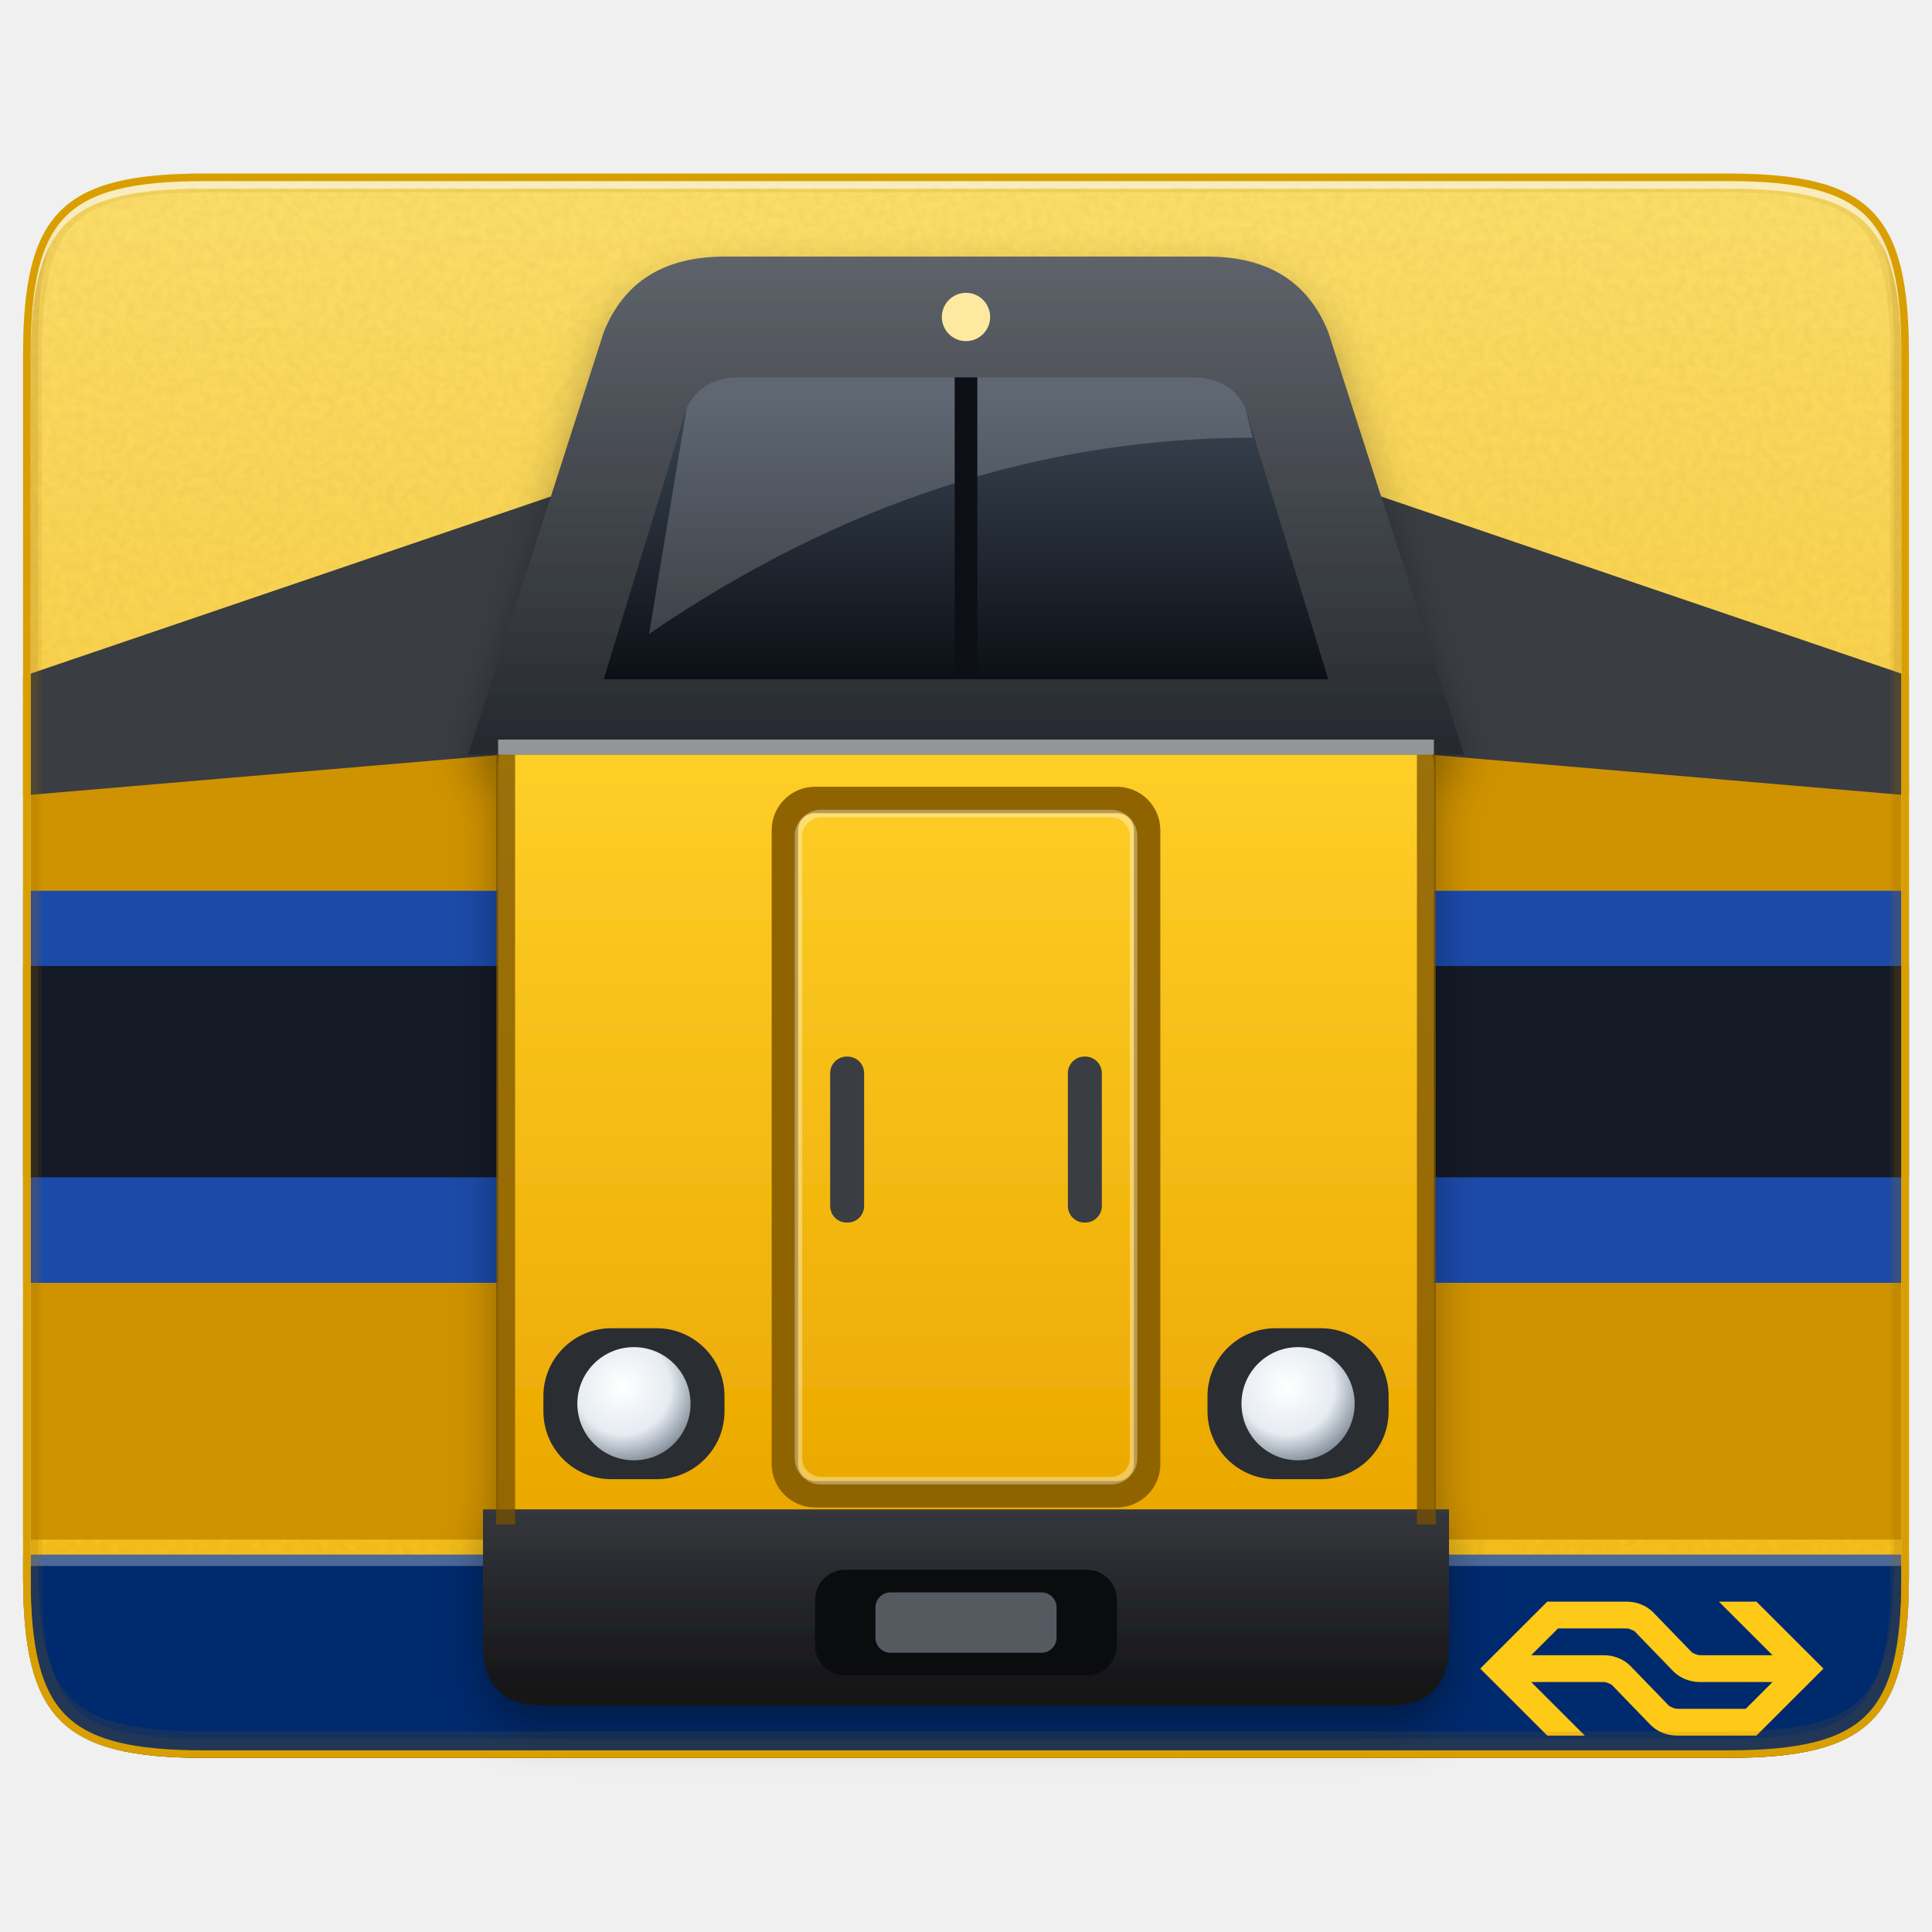
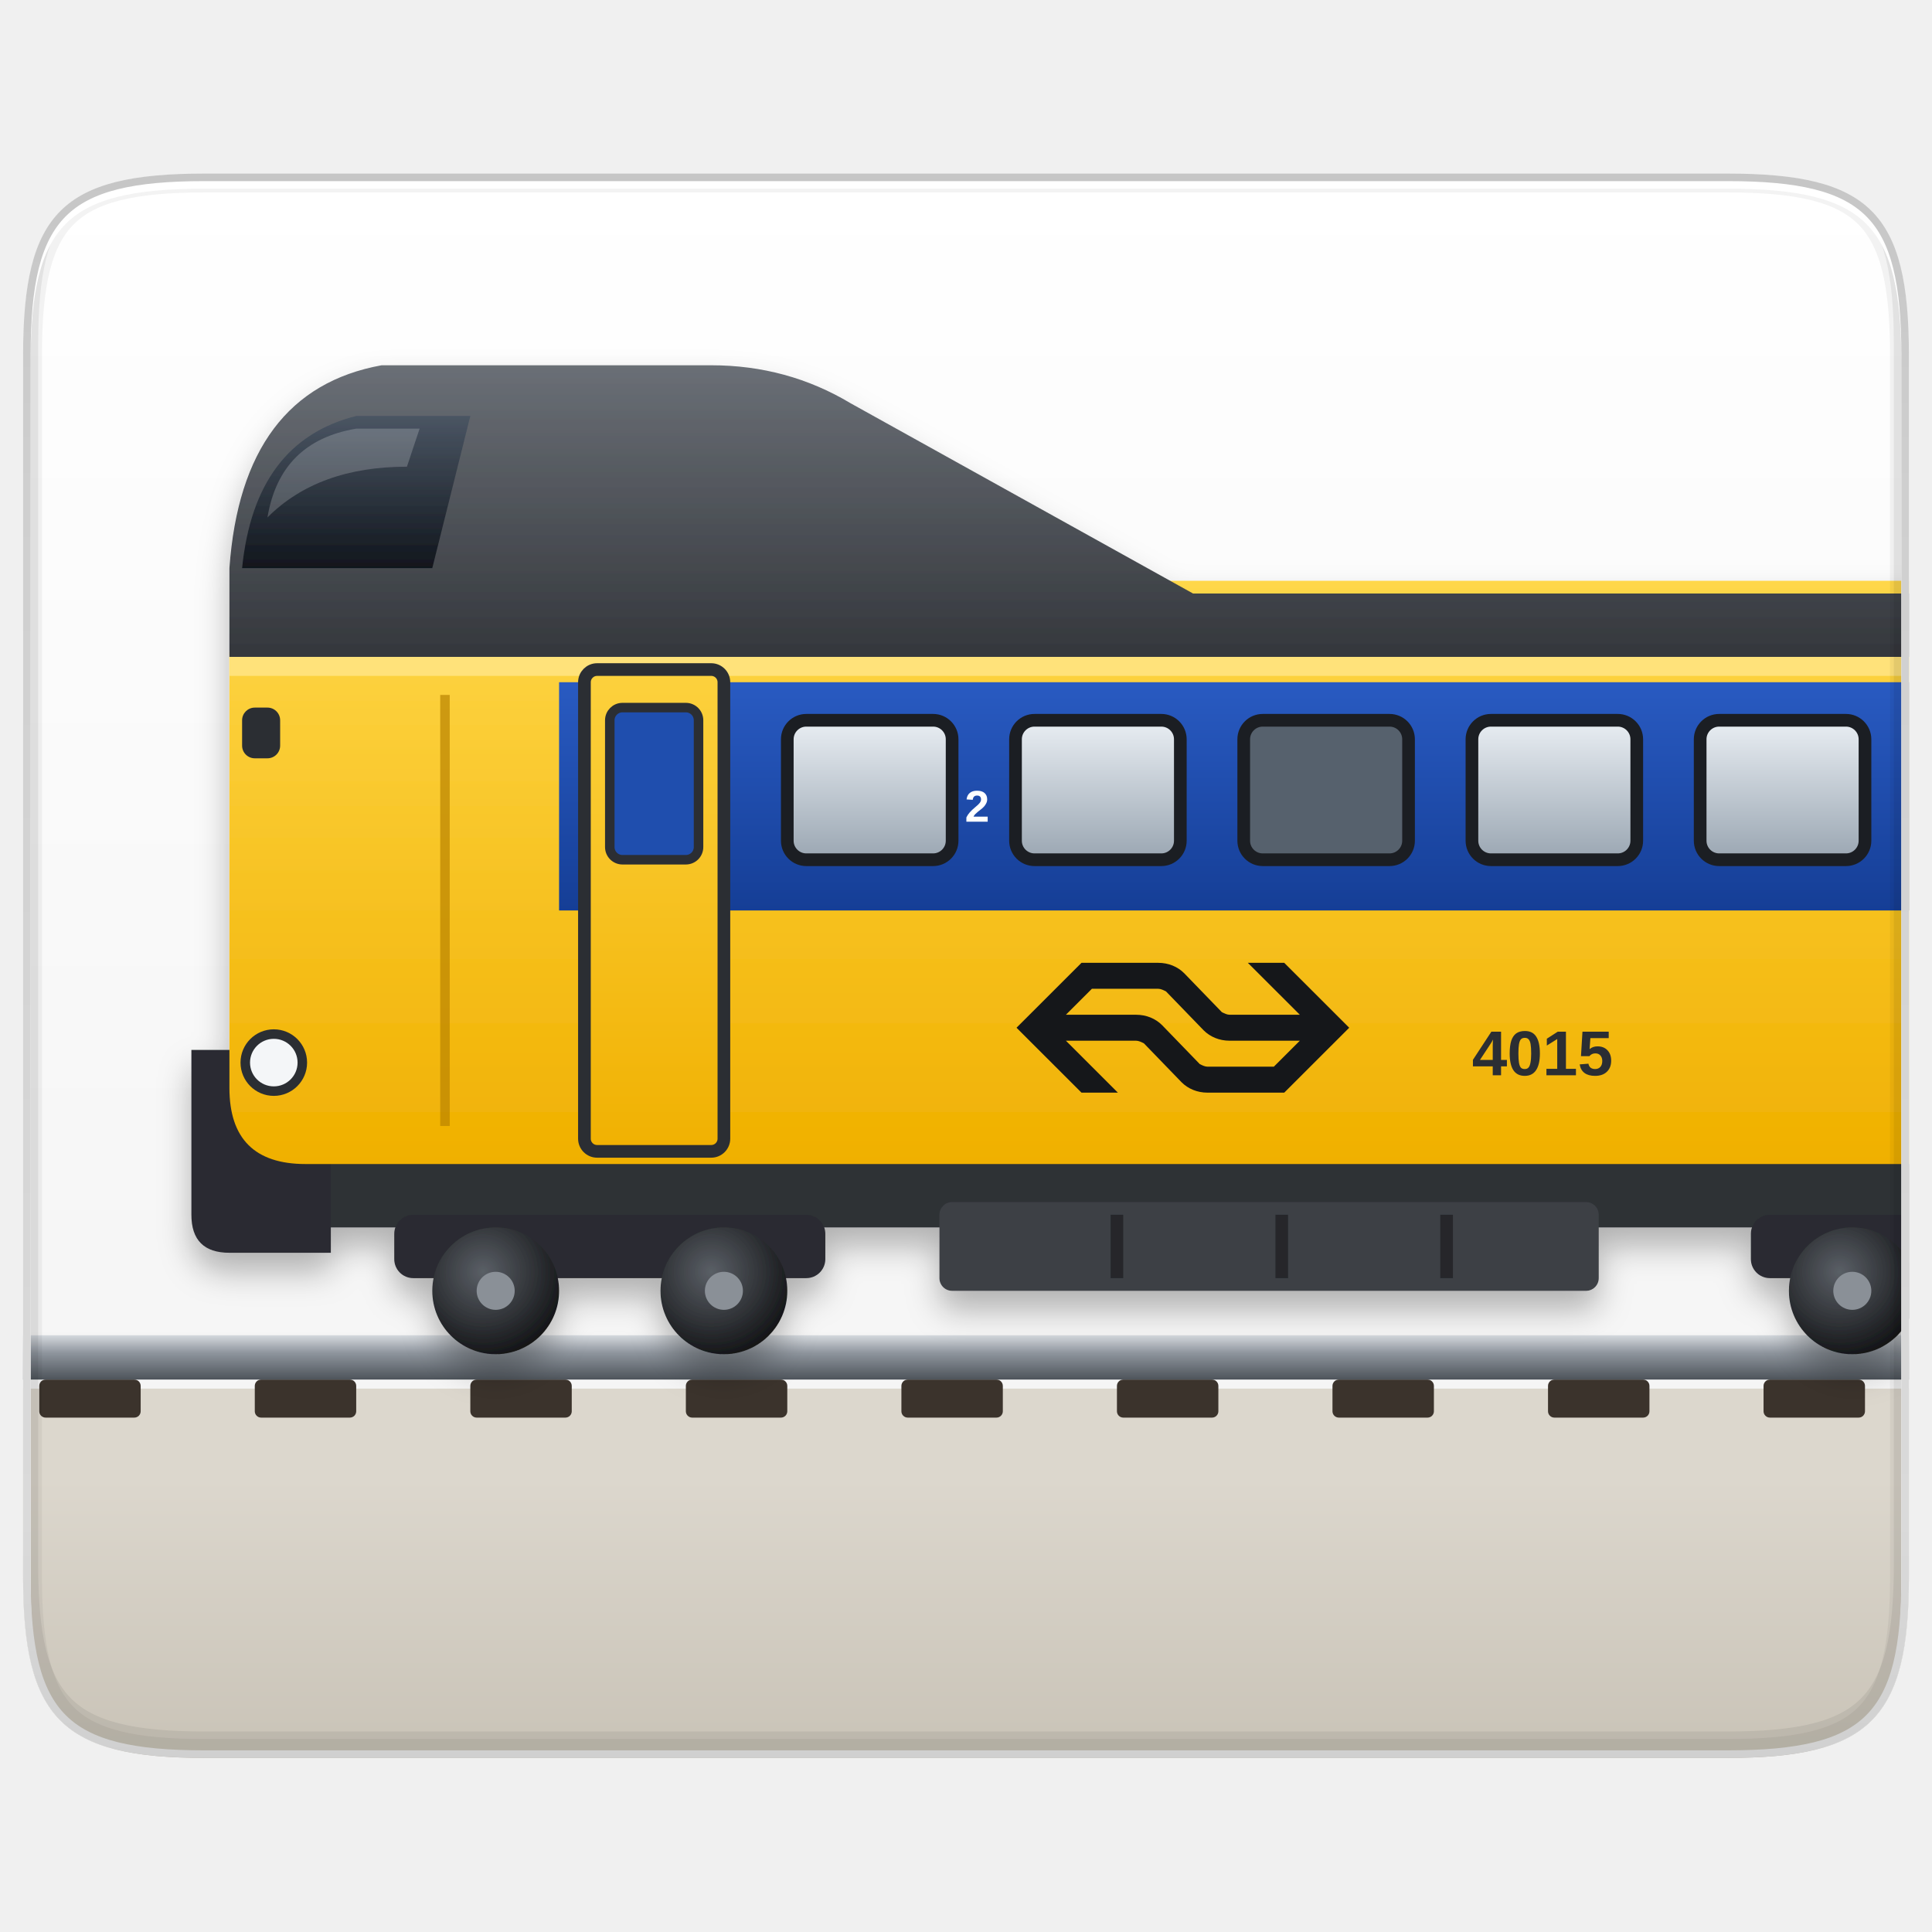
<svg xmlns="http://www.w3.org/2000/svg" width="256" height="256" viewBox="0 0 256 256">
  <defs>
    <path id="t" d="M27.06 23H228.94C247.74 23 252.94 28.2 252.94 47V208.93C252.94 227.73 247.74 232.93 228.94 232.93H27.06C8.26 232.93 3.06 227.73 3.06 208.93V47C3.06 28.2 8.26 23 27.06 23Z" />
    <clipPath id="tc">
      <use href="#t" />
    </clipPath>
-     <linearGradient id="tf" x1="0" y1="23" x2="0" y2="233" gradientUnits="userSpaceOnUse">
-       <stop offset="0" stop-color="#FFE06A" />
-       <stop offset="1" stop-color="#F7BC10" />
+     <linearGradient id="tileFill" x1="0" y1="23" x2="0" y2="233" gradientUnits="userSpaceOnUse">
+       <stop offset="0" stop-color="#FFFFFF" />
+       <stop offset="1" stop-color="#F2F2F2" />
    </linearGradient>
-     <linearGradient id="face" x1="0" y1="96" x2="0" y2="200" gradientUnits="userSpaceOnUse">
-       <stop offset="0" stop-color="#FFD02A" />
-       <stop offset="1" stop-color="#EBA800" />
+     <linearGradient id="tileRim" x1="0" y1="23" x2="0" y2="233" gradientUnits="userSpaceOnUse">
+       <stop offset="0" stop-color="#C6C6C6" />
+       <stop offset="0.2" stop-color="#CFCFCF" />
+       <stop offset="0.85" stop-color="#DADADA" />
+       <stop offset="1" stop-color="#D0D0D0" />
    </linearGradient>
-     <linearGradient id="roof" x1="0" y1="34" x2="0" y2="98" gradientUnits="userSpaceOnUse">
-       <stop offset="0" stop-color="#5E636A" />
-       <stop offset="1" stop-color="#272A2F" />
+     <linearGradient id="ground" x1="0" y1="196" x2="0" y2="233" gradientUnits="userSpaceOnUse">
+       <stop offset="0" stop-color="#DCD7CD" />
+       <stop offset="1" stop-color="#C9C3B7" />
    </linearGradient>
-     <linearGradient id="glass" x1="0" y1="52" x2="0" y2="90" gradientUnits="userSpaceOnUse">
-       <stop offset="0" stop-color="#3C4654" />
-       <stop offset="1" stop-color="#0C1016" />
+     <linearGradient id="yel" x1="0" y1="92" x2="0" y2="186" gradientUnits="userSpaceOnUse">
+       <stop offset="0" stop-color="#FFD84A" />
+       <stop offset="1" stop-color="#F0B000" />
    </linearGradient>
-     <linearGradient id="skirt" x1="0" y1="196" x2="0" y2="224" gradientUnits="userSpaceOnUse">
-       <stop offset="0" stop-color="#3A3D42" />
-       <stop offset="1" stop-color="#141518" />
+     <linearGradient id="roof" x1="0" y1="60" x2="0" y2="106" gradientUnits="userSpaceOnUse">
+       <stop offset="0" stop-color="#6A6F76" />
+       <stop offset="1" stop-color="#34373C" />
    </linearGradient>
-     <radialGradient id="lamp" cx=".4" cy=".35" r=".7">
-       <stop offset="0" stop-color="#FFFFFF" />
-       <stop offset=".6" stop-color="#E6ECF2" />
-       <stop offset="1" stop-color="#7D8894" />
+     <linearGradient id="blue" x1="0" y1="108" x2="0" y2="146" gradientUnits="userSpaceOnUse">
+       <stop offset="0" stop-color="#2A5CC4" />
+       <stop offset="1" stop-color="#153E96" />
+     </linearGradient>
+     <linearGradient id="win" x1="0" y1="0" x2="0" y2="1">
+       <stop offset="0" stop-color="#E9EEF3" />
+       <stop offset="1" stop-color="#9AA6B2" />
+     </linearGradient>
+     <linearGradient id="glass" x1="0" y1="0" x2="0" y2="1">
+       <stop offset="0" stop-color="#4A5563" />
+       <stop offset="1" stop-color="#11161D" />
+     </linearGradient>
+     <linearGradient id="rail" x1="0" y1="0" x2="0" y2="1">
+       <stop offset="0" stop-color="#D5D9DE" />
+       <stop offset=".4" stop-color="#8E959D" />
+       <stop offset="1" stop-color="#4E545B" />
+     </linearGradient>
+     <radialGradient id="wheel" cx=".4" cy=".35" r=".7">
+       <stop offset="0" stop-color="#5A5F66" />
+       <stop offset="1" stop-color="#111214" />
    </radialGradient>
-     <filter id="noise" x="0" y="0" width="100%" height="100%">
-       <feTurbulence type="fractalNoise" baseFrequency="0.9" numOctaves="2" seed="3" />
-       <feColorMatrix values="0 0 0 0 0  0 0 0 0 0  0 0 0 0 0  0 0 0 0.05 0" />
-       <feComposite in2="SourceAlpha" operator="in" />
-     </filter>
-     <filter id="sh" x="-15%" y="-15%" width="130%" height="130%">
-       <feGaussianBlur in="SourceAlpha" stdDeviation="3" />
+     <filter id="sh" x="-5%" y="-10%" width="110%" height="125%">
+       <feGaussianBlur in="SourceAlpha" stdDeviation="2.5" />
      <feOffset dy="3" />
      <feComponentTransfer>
-         <feFuncA type="linear" slope=".35" />
+         <feFuncA type="linear" slope=".28" />
      </feComponentTransfer>
      <feMerge>
        <feMergeNode />
        <feMergeNode in="SourceGraphic" />
      </feMerge>
    </filter>
    <path id="ns" d="M100.983,69.133C95.517,69.133 90.733,67.085 87.317,63.672L67.5,43.192C66.133,42.509 64.767,41.827 63.4,41.827H26.5L53.833,69.133H34.7L0.533,35L34.7,0.867H75.017C80.483,0.867 85.267,2.915 88.683,6.328L108.5,26.808C109.867,27.491 111.233,28.173 112.6,28.173H149.5L122.167,0.867H141.3L175.467,35L141.3,69.133H100.983ZM63.4,28.173C68.867,28.173 73.65,30.221 77.067,33.635L96.883,54.115C98.25,54.797 99.617,55.48 100.983,55.48H135.833L149.5,41.827H112.6C107.133,41.827 102.35,39.779 98.933,36.365L79.117,15.885C77.75,15.203 76.383,14.52 75.017,14.52H40.167L26.5,28.173H63.4Z" fill-rule="evenodd" />
  </defs>
-   <use href="#t" fill="url(#tf)" />
-   <use href="#t" filter="url(#noise)" />
+   <use href="#t" fill="url(#tileFill)" />
  <g clip-path="url(#tc)">
-     <path d="M-4 118H80V170H-4Z" fill="#1C4AA8" />
-     <path d="M176 118H260V170H176Z" fill="#1C4AA8" />
-     <path d="M-4 128H80V156H-4ZM176 128H260V156H176Z" fill="#141A26" />
-     <path d="M-4 104L80 96V118H-4ZM260 104L176 96V118H260Z" fill="#CF9200" />
-     <path d="M-4 92L90 60V98L-4 106ZM260 92L166 60V98L260 106Z" fill="#3A3D42" />
-     <path d="M-4 170H80V204H-4ZM176 170H260V204H176Z" fill="#CF9200" />
-     <rect x="0" y="206" width="256" height="30" fill="#002A6E" />
-     <rect x="0" y="206" width="256" height="1.5" fill="#fff" opacity=".3" />
+     <rect x="0" y="184" width="256" height="52" fill="url(#ground)" />
+     <g transform="translate(22 -2) scale(.84)">
+       <g fill="#3B332C">
+         <rect x="-20" y="220" width="16" height="6" rx="1" />
+         <rect x="14" y="220" width="16" height="6" rx="1" />
+         <rect x="48" y="220" width="16" height="6" rx="1" />
+         <rect x="82" y="220" width="16" height="6" rx="1" />
+         <rect x="116" y="220" width="16" height="6" rx="1" />
+         <rect x="150" y="220" width="16" height="6" rx="1" />
+         <rect x="184" y="220" width="16" height="6" rx="1" />
+         <rect x="218" y="220" width="16" height="6" rx="1" />
+         <rect x="252" y="220" width="16" height="6" rx="1" />
+       </g>
+       <rect x="-30" y="213" width="320" height="7" fill="url(#rail)" />
+       <g filter="url(#sh)">
+         <rect x="22" y="182" width="270" height="14" fill="#2E3135" />
+         <rect x="122" y="192" width="104" height="14" rx="2" fill="#3C4045" />
+         <path d="M150 194V204M176 194V204M202 194V204" stroke="#26282C" stroke-width="2" />
+         <rect x="36" y="194" width="68" height="10" rx="3" fill="#2A2C30" />
+         <rect x="250" y="194" width="68" height="10" rx="3" fill="#2A2C30" />
+         <circle cx="52" cy="206" r="10" fill="url(#wheel)" />
+         <circle cx="88" cy="206" r="10" fill="url(#wheel)" />
+         <circle cx="266" cy="206" r="10" fill="url(#wheel)" />
+         <circle cx="52" cy="206" r="3" fill="#8A9097" />
+         <circle cx="88" cy="206" r="3" fill="#8A9097" />
+         <circle cx="266" cy="206" r="3" fill="#8A9097" />
+         <path d="M4 168H26V200H10Q4 200 4 194Z" fill="#2A2C30" />
+         <path d="M20 94H292V186H22Q10 186 10 174V106Q10 94 20 94Z" fill="url(#yel)" />
+         <path d="M10 108V92Q12 64 34 60H86Q98 60 108 66L162 96H292V106H10Z" fill="url(#roof)" />
+         <path d="M12 92Q14 72 30 68H48L42 92Z" fill="url(#glass)" />
+         <path d="M16 84Q18 72 30 70H40L38 76Q24 76 16 84Z" fill="#fff" opacity=".2" />
+       </g>
+       <rect x="10" y="106" width="282" height="3" fill="#FFE27A" />
+       <rect x="62" y="110" width="230" height="36" fill="url(#blue)" />
+       <rect x="66" y="108" width="22" height="76" rx="2" fill="url(#yel)" stroke="#2B2E33" stroke-width="2" />
+       <rect x="70" y="114" width="14" height="24" rx="2" fill="#1F4EAE" stroke="#2B2E33" stroke-width="1.5" />
+       <g stroke="#1B1E23" stroke-width="2">
+         <rect x="98" y="116" width="26" height="22" rx="3" fill="url(#win)" />
+         <rect x="134" y="116" width="26" height="22" rx="3" fill="url(#win)" />
+         <rect x="170" y="116" width="26" height="22" rx="3" fill="#56616D" />
+         <rect x="206" y="116" width="26" height="22" rx="3" fill="url(#win)" />
+         <rect x="242" y="116" width="26" height="22" rx="3" fill="url(#win)" />
+       </g>
+       <rect x="12" y="114" width="6" height="8" rx="2" fill="#2B2E33" />
+       <circle cx="17" cy="170" r="4.5" fill="#F4F6F8" stroke="#2B2E33" stroke-width="1.5" />
+       <path d="M44 112V180" stroke="#B98300" stroke-width="1.5" opacity=".7" />
+       <use href="#ns" fill="#15171A" transform="translate(134 154) scale(.3)" />
+       <text x="206" y="172" font-family="Segoe UI, Arial, sans-serif" font-size="10" font-weight="700" fill="#2B2E33">4015</text>
+       <text x="126" y="132" font-family="Segoe UI, Arial, sans-serif" font-size="7" font-weight="700" fill="#fff">2</text>
+     </g>
  </g>
-   <g filter="url(#sh)">
-     <path d="M72 96H184Q190 96 190 102V204H66V102Q66 96 72 96Z" fill="url(#face)" />
-     <path d="M62 100L80 44Q84 34 96 34H160Q172 34 176 44L194 100Z" fill="url(#roof)" />
-     <path d="M64 200H192V218Q192 226 184 226H72Q64 226 64 218Z" fill="url(#skirt)" />
-   </g>
-   <path d="M80 90L91 54Q93 50 98 50H158Q163 50 165 54L176 90Z" fill="url(#glass)" />
-   <path d="M91 54Q93 50 98 50H158Q163 50 165 54L166 58Q124 58 86 84Z" fill="#fff" opacity=".18" />
-   <path d="M128 50V90" stroke="#0C1016" stroke-width="3" />
-   <circle cx="128" cy="42" r="3.2" fill="#FFE9A0" />
-   <rect x="66" y="98" width="124" height="2" fill="#fff" opacity=".5" />
-   <path d="M67 100V202M189 100V202" stroke="#7A5200" stroke-width="2.5" opacity=".75" />
-   <rect x="104" y="106" width="48" height="92" rx="4" fill="none" stroke="#8F6400" stroke-width="3.5" />
-   <rect x="105.8" y="107.8" width="44.4" height="88.4" rx="3" fill="none" stroke="#fff" stroke-opacity=".35" stroke-width="1" />
-   <g fill="#3A3D42">
-     <rect x="110" y="140" width="4.5" height="22" rx="2.2" />
-     <rect x="141.5" y="140" width="4.5" height="22" rx="2.2" />
-   </g>
-   <g fill="#2A2D32">
-     <rect x="72" y="176" width="24" height="20" rx="9" />
-     <rect x="160" y="176" width="24" height="20" rx="9" />
-   </g>
-   <circle cx="84" cy="186" r="7.5" fill="url(#lamp)" />
-   <circle cx="172" cy="186" r="7.5" fill="url(#lamp)" />
-   <rect x="108" y="208" width="40" height="14" rx="4" fill="#0B0C0E" />
-   <rect x="116" y="211" width="24" height="8" rx="2" fill="#555A61" />
-   <use href="#ns" fill="#FFC917" transform="translate(196 212) scale(.26)" />
  <g clip-path="url(#tc)" fill="none">
-     <use href="#t" stroke="#9A6A00" stroke-opacity=".10" stroke-width="5" />
-     <use href="#t" stroke="#9A6A00" stroke-opacity=".14" stroke-width="4" transform="translate(0 -1.5)" />
-     <use href="#t" stroke="#fff" stroke-opacity=".6" stroke-width="2" transform="translate(0 1)" />
-     <use href="#t" stroke="#D99F00" stroke-width="2" />
+     <use href="#t" stroke="#000" stroke-opacity="0.05" stroke-width="5" />
+     <use href="#t" stroke="#000" stroke-opacity="0.07" stroke-width="4" transform="translate(0 -1.5)" />
+     <use href="#t" stroke="#FFFFFF" stroke-width="2" transform="translate(0 1)" />
+     <use href="#t" stroke="url(#tileRim)" stroke-width="2" />
  </g>
</svg>
